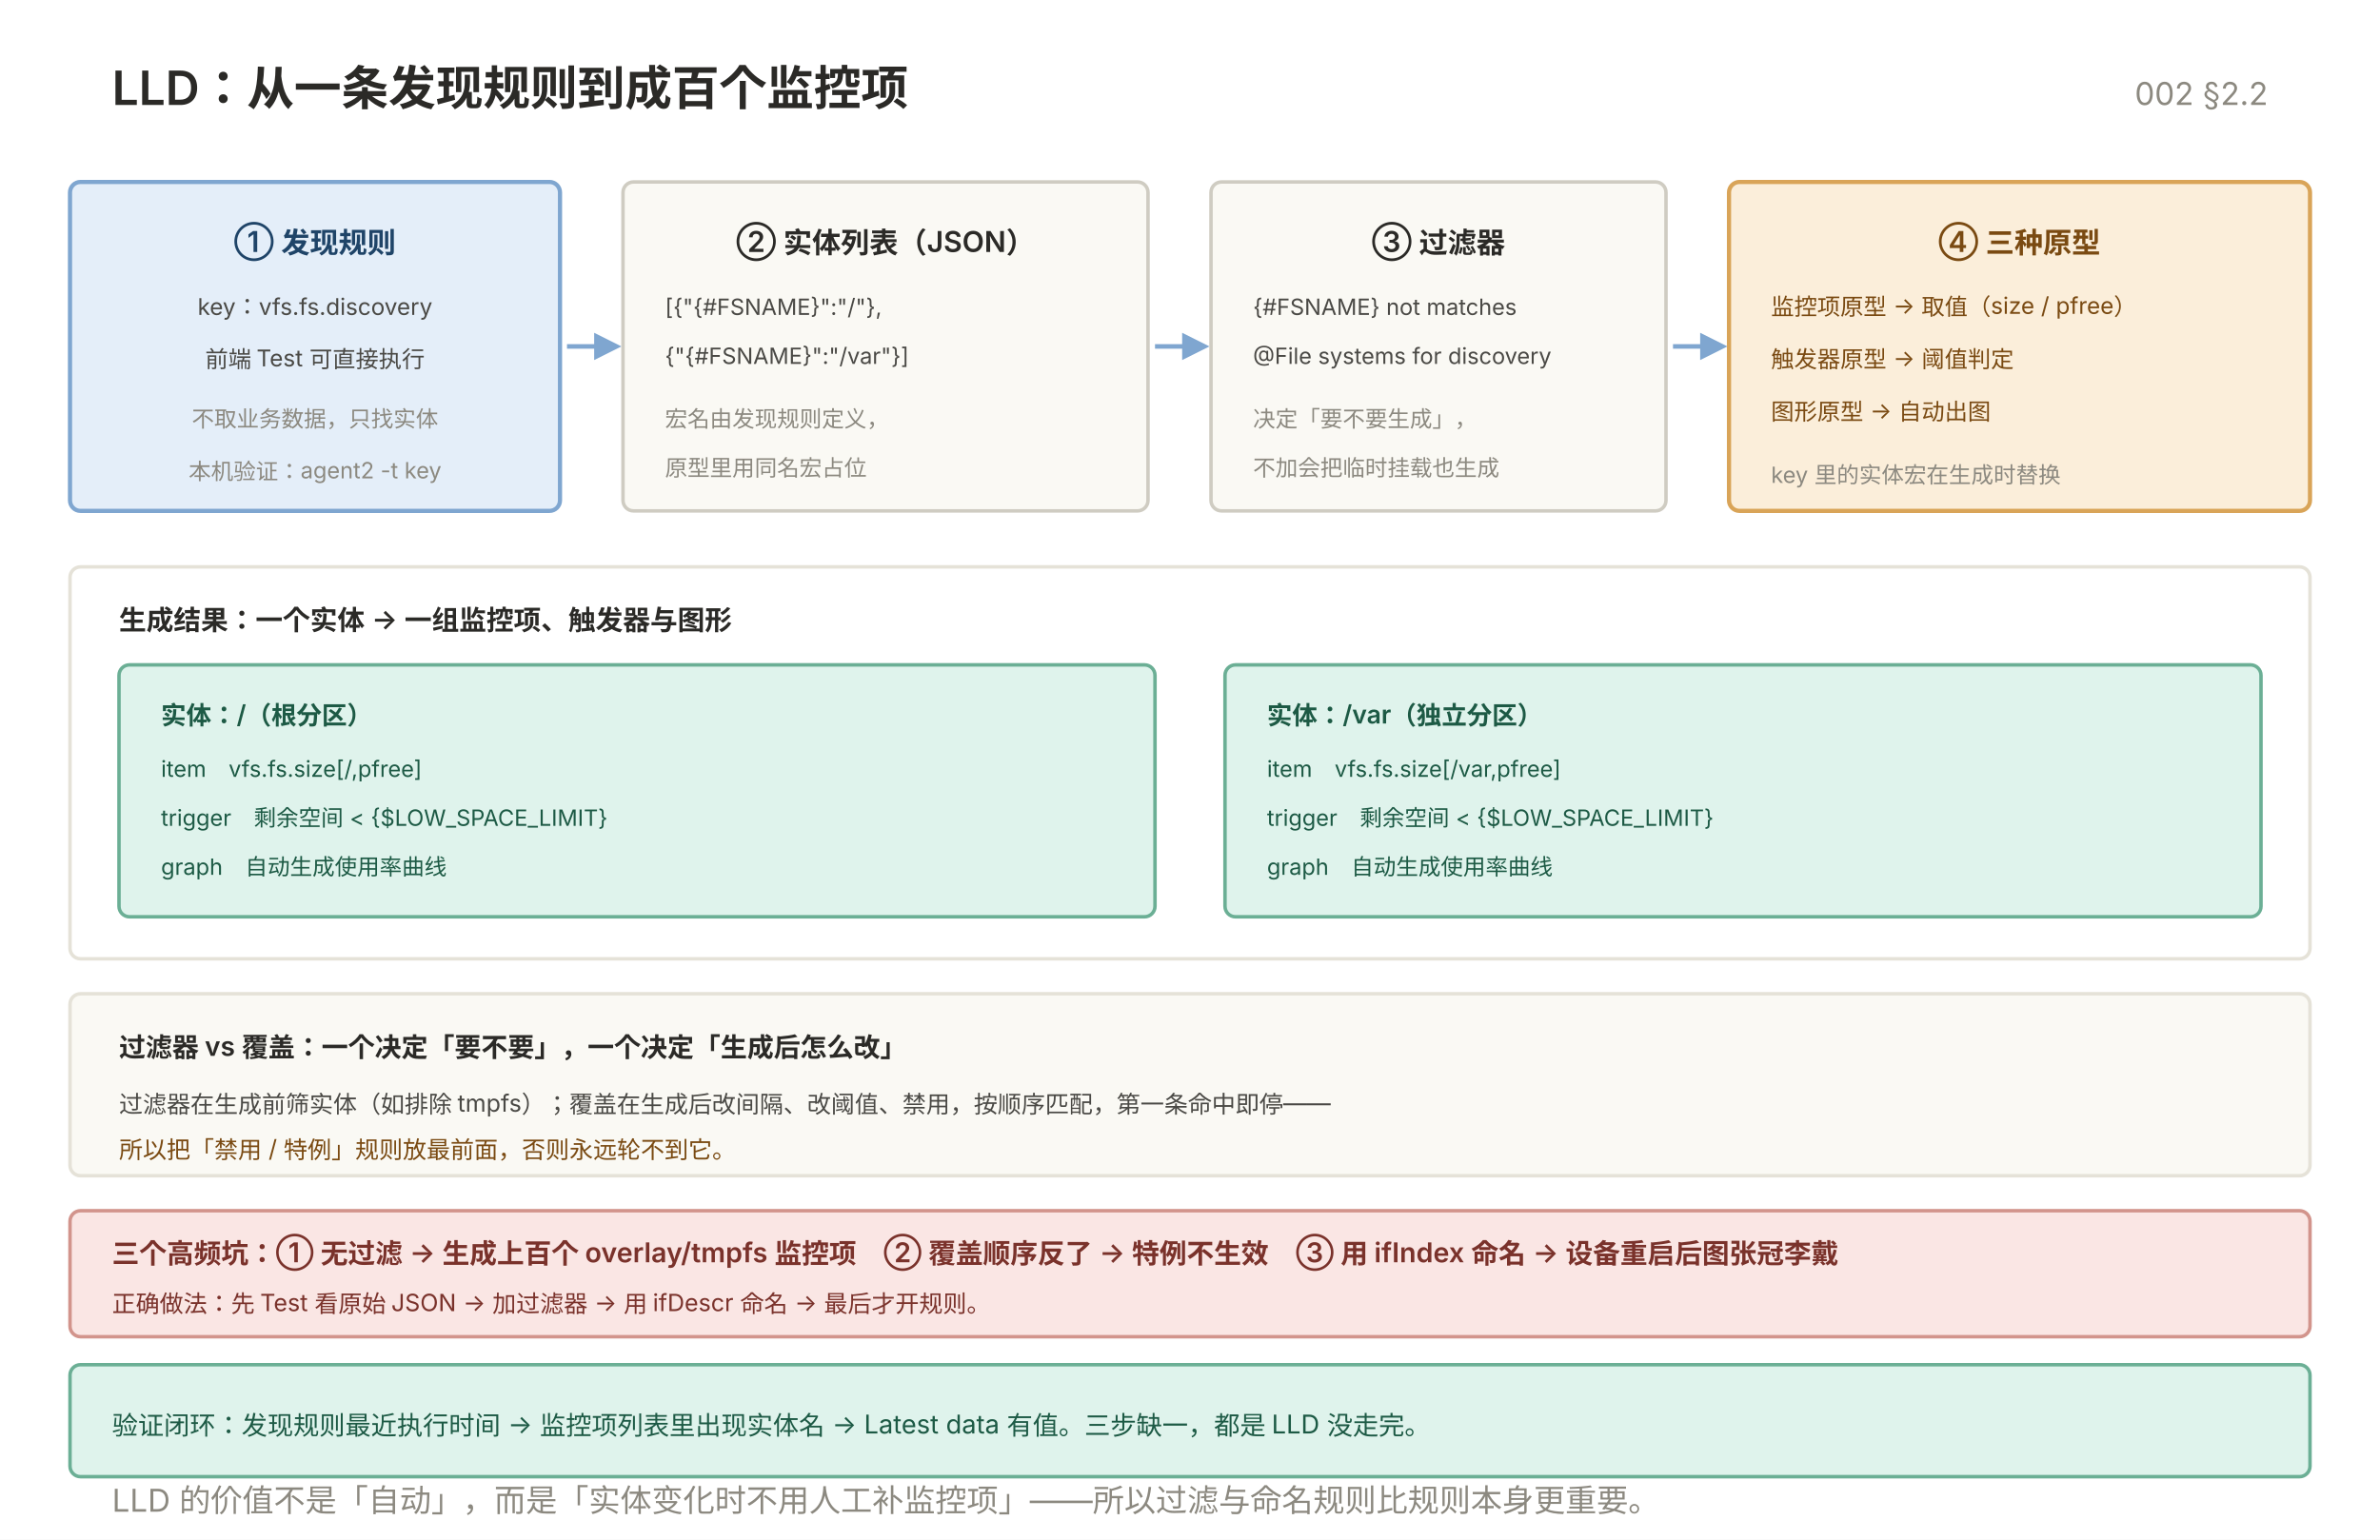
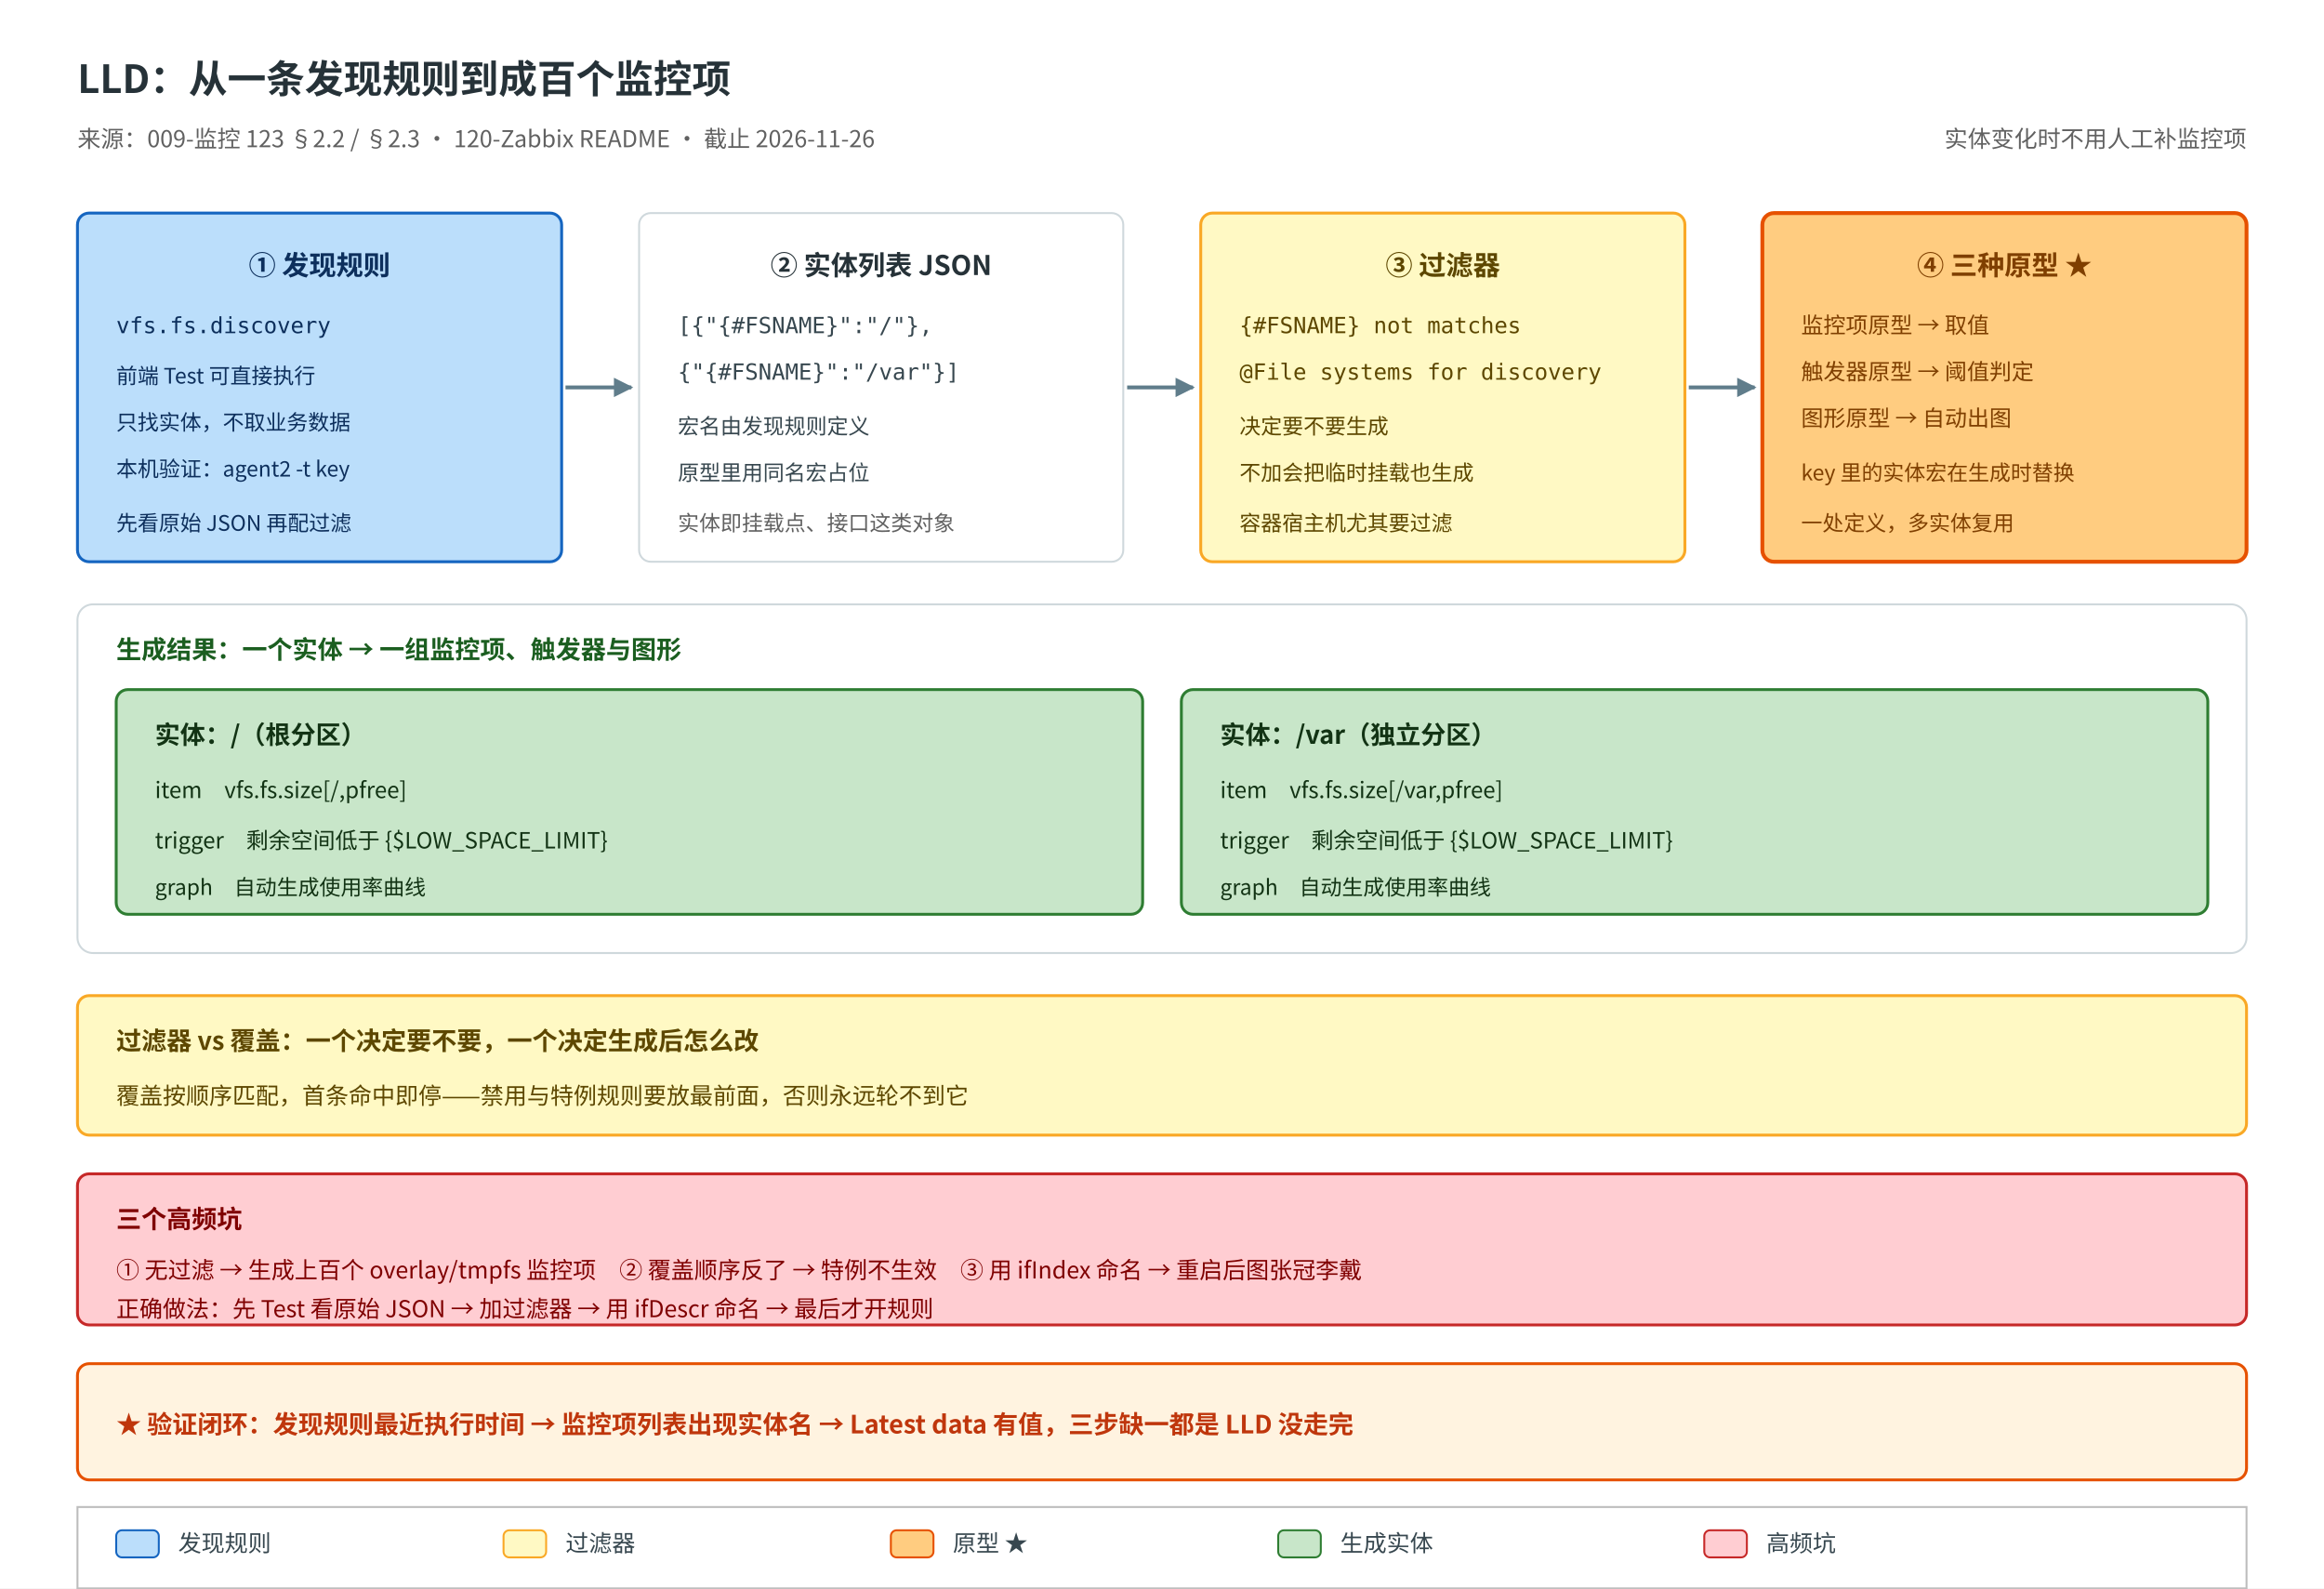
- <svg xmlns="http://www.w3.org/2000/svg" viewBox="0 0 1200 776.47" width="1200" height="776.47" font-family="-apple-system, 'Segoe UI', 'Microsoft YaHei', 'PingFang SC', sans-serif">
-   <g transform="scale(1.764706)">
-     <rect width="680" height="440" fill="#FFFFFF" />
-     <text x="32" y="30" font-size="13.5" font-weight="600" fill="#2B2A27">LLD：从一条发现规则到成百个监控项</text>
-     <text x="648" y="30" font-size="9" fill="#8C8980" text-anchor="end">002 §2.2</text>
-     <defs>
-       <marker id="a2Blue" viewBox="0 0 10 10" refX="8" refY="5" markerWidth="6" markerHeight="6" orient="auto">
-         <path d="M0,0 L10,5 L0,10 z" fill="#7FA6D0" />
-       </marker>
-       <marker id="a2Amber" viewBox="0 0 10 10" refX="8" refY="5" markerWidth="6" markerHeight="6" orient="auto">
-         <path d="M0,0 L10,5 L0,10 z" fill="#D9A458" />
-       </marker>
-     </defs>
-     <rect x="20" y="52" width="140" height="94" rx="3" fill="#E4EEF9" stroke="#7FA6D0" stroke-width="1.2" />
-     <text x="90" y="72" font-size="8.2" font-weight="600" fill="#1F4468" text-anchor="middle">① 发现规则</text>
-     <text x="90" y="90" font-size="6.6" fill="#4A4945" text-anchor="middle">key：vfs.fs.discovery</text>
-     <text x="90" y="105" font-size="6.6" fill="#4A4945" text-anchor="middle">前端 Test 可直接执行</text>
-     <text x="90" y="122" font-size="6.4" fill="#8C8980" text-anchor="middle">不取业务数据，只找实体</text>
-     <text x="90" y="137" font-size="6.4" fill="#8C8980" text-anchor="middle">本机验证：agent2 -t key</text>
-     <line x1="162" y1="99" x2="176" y2="99" stroke="#7FA6D0" stroke-width="1.3" marker-end="url(#a2Blue)" />
-     <rect x="178" y="52" width="150" height="94" rx="3" fill="#FAF9F4" stroke="#CFCCC2" stroke-width="1" />
-     <text x="253" y="72" font-size="8.2" font-weight="600" fill="#2B2A27" text-anchor="middle">② 实体列表（JSON）</text>
-     <text x="190" y="90" font-size="6.4" fill="#4A4945">[{"{#FSNAME}":"/"},</text>
-     <text x="190" y="104" font-size="6.4" fill="#4A4945"> {"{#FSNAME}":"/var"}]</text>
-     <text x="190" y="122" font-size="6.4" fill="#8C8980">宏名由发现规则定义，</text>
-     <text x="190" y="136" font-size="6.4" fill="#8C8980">原型里用同名宏占位</text>
-     <line x1="330" y1="99" x2="344" y2="99" stroke="#7FA6D0" stroke-width="1.3" marker-end="url(#a2Blue)" />
-     <rect x="346" y="52" width="130" height="94" rx="3" fill="#FAF9F4" stroke="#CFCCC2" stroke-width="1" />
-     <text x="411" y="72" font-size="8.2" font-weight="600" fill="#2B2A27" text-anchor="middle">③ 过滤器</text>
-     <text x="358" y="90" font-size="6.4" fill="#4A4945">{#FSNAME} not matches</text>
-     <text x="358" y="104" font-size="6.4" fill="#4A4945">@File systems for discovery</text>
-     <text x="358" y="122" font-size="6.4" fill="#8C8980">决定「要不要生成」，</text>
-     <text x="358" y="136" font-size="6.4" fill="#8C8980">不加会把临时挂载也生成</text>
-     <line x1="478" y1="99" x2="492" y2="99" stroke="#7FA6D0" stroke-width="1.3" marker-end="url(#a2Blue)" />
-     <rect x="494" y="52" width="166" height="94" rx="3" fill="#FBEEDA" stroke="#D9A458" stroke-width="1.2" />
-     <text x="577" y="72" font-size="8.2" font-weight="600" fill="#7A4A12" text-anchor="middle">④ 三种原型</text>
-     <text x="506" y="90" font-size="6.6" fill="#7A4A12">监控项原型 → 取值（size / pfree）</text>
-     <text x="506" y="105" font-size="6.6" fill="#7A4A12">触发器原型 → 阈值判定</text>
-     <text x="506" y="120" font-size="6.6" fill="#7A4A12">图形原型 → 自动出图</text>
-     <text x="506" y="138" font-size="6.4" fill="#8C8980">key 里的实体宏在生成时替换</text>
-     <rect x="20" y="162" width="640" height="112" rx="3" fill="#FFFFFF" stroke="#E5E2D8" stroke-width="1" />
-     <text x="34" y="180" font-size="7.8" font-weight="600" fill="#2B2A27">生成结果：一个实体 → 一组监控项、触发器与图形</text>
-     <rect x="34" y="190" width="296" height="72" rx="3" fill="#DFF3EC" stroke="#6BAF95" stroke-width="1" />
-     <text x="46" y="207" font-size="7.2" font-weight="600" fill="#1D5A45">实体：/（根分区）</text>
-     <text x="46" y="222" font-size="6.4" fill="#1D5A45">item　vfs.fs.size[/,pfree]</text>
-     <text x="46" y="236" font-size="6.4" fill="#1D5A45">trigger　剩余空间 &lt; {$LOW_SPACE_LIMIT}</text>
-     <text x="46" y="250" font-size="6.4" fill="#1D5A45">graph　自动生成使用率曲线</text>
-     <rect x="350" y="190" width="296" height="72" rx="3" fill="#DFF3EC" stroke="#6BAF95" stroke-width="1" />
-     <text x="362" y="207" font-size="7.2" font-weight="600" fill="#1D5A45">实体：/var（独立分区）</text>
-     <text x="362" y="222" font-size="6.4" fill="#1D5A45">item　vfs.fs.size[/var,pfree]</text>
-     <text x="362" y="236" font-size="6.4" fill="#1D5A45">trigger　剩余空间 &lt; {$LOW_SPACE_LIMIT}</text>
-     <text x="362" y="250" font-size="6.4" fill="#1D5A45">graph　自动生成使用率曲线</text>
-     <rect x="20" y="284" width="640" height="52" rx="3" fill="#FAF9F4" stroke="#E5E2D8" stroke-width="1" />
-     <text x="34" y="302" font-size="7.6" font-weight="600" fill="#2B2A27">过滤器 vs 覆盖：一个决定「要不要」，一个决定「生成后怎么改」</text>
-     <text x="34" y="318" font-size="6.8" fill="#4A4945">过滤器在生成前筛实体（如排除 tmpfs）；覆盖在生成后改间隔、改阈值、禁用，按顺序匹配，第一条命中即停——</text>
-     <text x="34" y="331" font-size="6.8" fill="#7A4A12">所以把「禁用 / 特例」规则放最前面，否则永远轮不到它。</text>
-     <rect x="20" y="346" width="640" height="36" rx="3" fill="#FAE6E4" stroke="#D2948C" stroke-width="1" />
-     <text x="32" y="361" font-size="7.8" font-weight="600" fill="#7A322B">三个高频坑：① 无过滤 → 生成上百个 overlay/tmpfs 监控项　② 覆盖顺序反了 → 特例不生效　③ 用 ifIndex 命名 → 设备重启后图张冠李戴</text>
-     <text x="32" y="375" font-size="6.8" fill="#7A322B">正确做法：先 Test 看原始 JSON → 加过滤器 → 用 ifDescr 命名 → 最后才开规则。</text>
-     <rect x="20" y="390" width="640" height="32" rx="3" fill="#DFF3EC" stroke="#6BAF95" stroke-width="1" />
-     <text x="32" y="410" font-size="7.4" fill="#1D5A45">验证闭环：发现规则最近执行时间 → 监控项列表里出现实体名 → Latest data 有值。三步缺一，都是 LLD 没走完。</text>
-     <text x="32" y="432" font-size="9" fill="#8C8980">LLD 的价值不是「自动」，而是「实体变化时不用人工补监控项」——所以过滤与命名规则比规则本身更重要。</text>
-   </g>
+ <svg xmlns="http://www.w3.org/2000/svg" viewBox="0 0 1200 820" font-family="'Microsoft YaHei','PingFang SC','Noto Sans CJK SC',sans-serif">
+   <rect x="0" y="0" width="1200" height="820" fill="#ffffff" />
+   <defs>
+     <marker id="arrow" viewBox="0 0 10 10" refX="9" refY="5" markerWidth="10" markerHeight="10" markerUnits="userSpaceOnUse" orient="auto-start-reverse">
+       <path d="M 0 0 L 10 5 L 0 10 z" fill="#607d8b" />
+     </marker>
+   </defs>
+   <text x="40" y="48" font-size="20" font-weight="bold" fill="#263238">LLD：从一条发现规则到成百个监控项</text>
+   <text x="40" y="76" font-size="12" fill="#616161">来源：009-监控 123 §2.2 / §2.3 · 120-Zabbix README · 截止 2026-11-26</text>
+   <text x="1160" y="76" font-size="12" fill="#616161" text-anchor="end">实体变化时不用人工补监控项</text>
+   <rect x="40" y="110" width="250" height="180" rx="6" fill="#bbdefb" stroke="#1565c0" stroke-width="1.5" />
+   <text x="165" y="142" font-size="14" font-weight="bold" fill="#0d2f5c" text-anchor="middle">① 发现规则</text>
+   <text x="60" y="172" font-size="11.5" fill="#0d2f5c" font-family="ui-monospace,Menlo,Consolas,monospace">vfs.fs.discovery</text>
+   <text x="60" y="198" font-size="11" fill="#0d2f5c">前端 Test 可直接执行</text>
+   <text x="60" y="222" font-size="11" fill="#0d2f5c">只找实体，不取业务数据</text>
+   <text x="60" y="246" font-size="11" fill="#0d2f5c">本机验证：agent2 -t key</text>
+   <text x="60" y="274" font-size="11" fill="#0d2f5c">先看原始 JSON 再配过滤</text>
+   <rect x="330" y="110" width="250" height="180" rx="6" fill="#ffffff" stroke="#cfd8dc" stroke-width="1" />
+   <text x="455" y="142" font-size="14" font-weight="bold" fill="#263238" text-anchor="middle">② 实体列表 JSON</text>
+   <text x="350" y="172" font-size="11.5" fill="#37474f" font-family="ui-monospace,Menlo,Consolas,monospace">[{"{#FSNAME}":"/"},</text>
+   <text x="350" y="196" font-size="11.5" fill="#37474f" font-family="ui-monospace,Menlo,Consolas,monospace"> {"{#FSNAME}":"/var"}]</text>
+   <text x="350" y="224" font-size="11" fill="#37474f">宏名由发现规则定义</text>
+   <text x="350" y="248" font-size="11" fill="#37474f">原型里用同名宏占位</text>
+   <text x="350" y="274" font-size="11" fill="#616161">实体即挂载点、接口这类对象</text>
+   <rect x="620" y="110" width="250" height="180" rx="6" fill="#fff9c4" stroke="#f9a825" stroke-width="1.5" />
+   <text x="745" y="142" font-size="14" font-weight="bold" fill="#5d4700" text-anchor="middle">③ 过滤器</text>
+   <text x="640" y="172" font-size="11.5" fill="#5d4700" font-family="ui-monospace,Menlo,Consolas,monospace">{#FSNAME} not matches</text>
+   <text x="640" y="196" font-size="11.5" fill="#5d4700" font-family="ui-monospace,Menlo,Consolas,monospace">@File systems for discovery</text>
+   <text x="640" y="224" font-size="11" fill="#5d4700">决定要不要生成</text>
+   <text x="640" y="248" font-size="11" fill="#5d4700">不加会把临时挂载也生成</text>
+   <text x="640" y="274" font-size="11" fill="#5d4700">容器宿主机尤其要过滤</text>
+   <rect x="910" y="110" width="250" height="180" rx="6" fill="#ffcc80" stroke="#e65100" stroke-width="2" />
+   <text x="1035" y="142" font-size="14" font-weight="bold" fill="#7f3f00" text-anchor="middle">④ 三种原型 ★</text>
+   <text x="930" y="172" font-size="11.5" fill="#7f3f00">监控项原型 → 取值</text>
+   <text x="930" y="196" font-size="11.5" fill="#7f3f00">触发器原型 → 阈值判定</text>
+   <text x="930" y="220" font-size="11.5" fill="#7f3f00">图形原型 → 自动出图</text>
+   <text x="930" y="248" font-size="11" fill="#7f3f00">key 里的实体宏在生成时替换</text>
+   <text x="930" y="274" font-size="11" fill="#7f3f00">一处定义，多实体复用</text>
+   <line x1="292" y1="200" x2="326" y2="200" stroke="#607d8b" stroke-width="2" marker-end="url(#arrow)" />
+   <line x1="582" y1="200" x2="616" y2="200" stroke="#607d8b" stroke-width="2" marker-end="url(#arrow)" />
+   <line x1="872" y1="200" x2="906" y2="200" stroke="#607d8b" stroke-width="2" marker-end="url(#arrow)" />
+   <rect x="40" y="312" width="1120" height="180" rx="8" fill="#ffffff" stroke="#cfd8dc" stroke-width="1" />
+   <text x="60" y="340" font-size="13" font-weight="bold" fill="#1b5e20">生成结果：一个实体 → 一组监控项、触发器与图形</text>
+   <rect x="60" y="356" width="530" height="116" rx="6" fill="#c8e6c9" stroke="#2e7d32" stroke-width="1.5" />
+   <text x="80" y="384" font-size="13" font-weight="bold" fill="#123314">实体：/（根分区）</text>
+   <text x="80" y="412" font-size="11.5" fill="#123314">item　vfs.fs.size[/,pfree]</text>
+   <text x="80" y="438" font-size="11.5" fill="#123314">trigger　剩余空间低于 {$LOW_SPACE_LIMIT}</text>
+   <text x="80" y="462" font-size="11" fill="#123314">graph　自动生成使用率曲线</text>
+   <rect x="610" y="356" width="530" height="116" rx="6" fill="#c8e6c9" stroke="#2e7d32" stroke-width="1.5" />
+   <text x="630" y="384" font-size="13" font-weight="bold" fill="#123314">实体：/var（独立分区）</text>
+   <text x="630" y="412" font-size="11.5" fill="#123314">item　vfs.fs.size[/var,pfree]</text>
+   <text x="630" y="438" font-size="11.5" fill="#123314">trigger　剩余空间低于 {$LOW_SPACE_LIMIT}</text>
+   <text x="630" y="462" font-size="11" fill="#123314">graph　自动生成使用率曲线</text>
+   <rect x="40" y="514" width="1120" height="72" rx="6" fill="#fff9c4" stroke="#f9a825" stroke-width="1.5" />
+   <text x="60" y="542" font-size="13" font-weight="bold" fill="#5d4700">过滤器 vs 覆盖：一个决定要不要，一个决定生成后怎么改</text>
+   <text x="60" y="570" font-size="12" fill="#5d4700">覆盖按顺序匹配，首条命中即停——禁用与特例规则要放最前面，否则永远轮不到它</text>
+   <rect x="40" y="606" width="1120" height="78" rx="6" fill="#ffcdd2" stroke="#c62828" stroke-width="1.5" />
+   <text x="60" y="634" font-size="13" font-weight="bold" fill="#7f0000">三个高频坑</text>
+   <text x="60" y="660" font-size="12" fill="#7f0000">① 无过滤 → 生成上百个 overlay/tmpfs 监控项　② 覆盖顺序反了 → 特例不生效　③ 用 ifIndex 命名 → 重启后图张冠李戴</text>
+   <text x="60" y="680" font-size="12" fill="#7f0000">正确做法：先 Test 看原始 JSON → 加过滤器 → 用 ifDescr 命名 → 最后才开规则</text>
+   <rect x="40" y="704" width="1120" height="60" rx="6" fill="#fff3e0" stroke="#e65100" stroke-width="1.5" />
+   <text x="60" y="740" font-size="13" font-weight="bold" fill="#bf360c">★ 验证闭环：发现规则最近执行时间 → 监控项列表出现实体名 → Latest data 有值，三步缺一都是 LLD 没走完</text>
+   <rect x="40" y="778" width="1120" height="42" fill="#ffffff" stroke="#bdbdbd" stroke-width="1" />
+   <rect x="60" y="790" width="22" height="14" rx="3" fill="#bbdefb" stroke="#1565c0" stroke-width="1" />
+   <text x="92" y="801" font-size="12" fill="#37474f">发现规则</text>
+   <rect x="260" y="790" width="22" height="14" rx="3" fill="#fff9c4" stroke="#f9a825" stroke-width="1" />
+   <text x="292" y="801" font-size="12" fill="#37474f">过滤器</text>
+   <rect x="460" y="790" width="22" height="14" rx="3" fill="#ffcc80" stroke="#e65100" stroke-width="1" />
+   <text x="492" y="801" font-size="12" fill="#37474f">原型 ★</text>
+   <rect x="660" y="790" width="22" height="14" rx="3" fill="#c8e6c9" stroke="#2e7d32" stroke-width="1" />
+   <text x="692" y="801" font-size="12" fill="#37474f">生成实体</text>
+   <rect x="880" y="790" width="22" height="14" rx="3" fill="#ffcdd2" stroke="#c62828" stroke-width="1" />
+   <text x="912" y="801" font-size="12" fill="#37474f">高频坑</text>
</svg>
